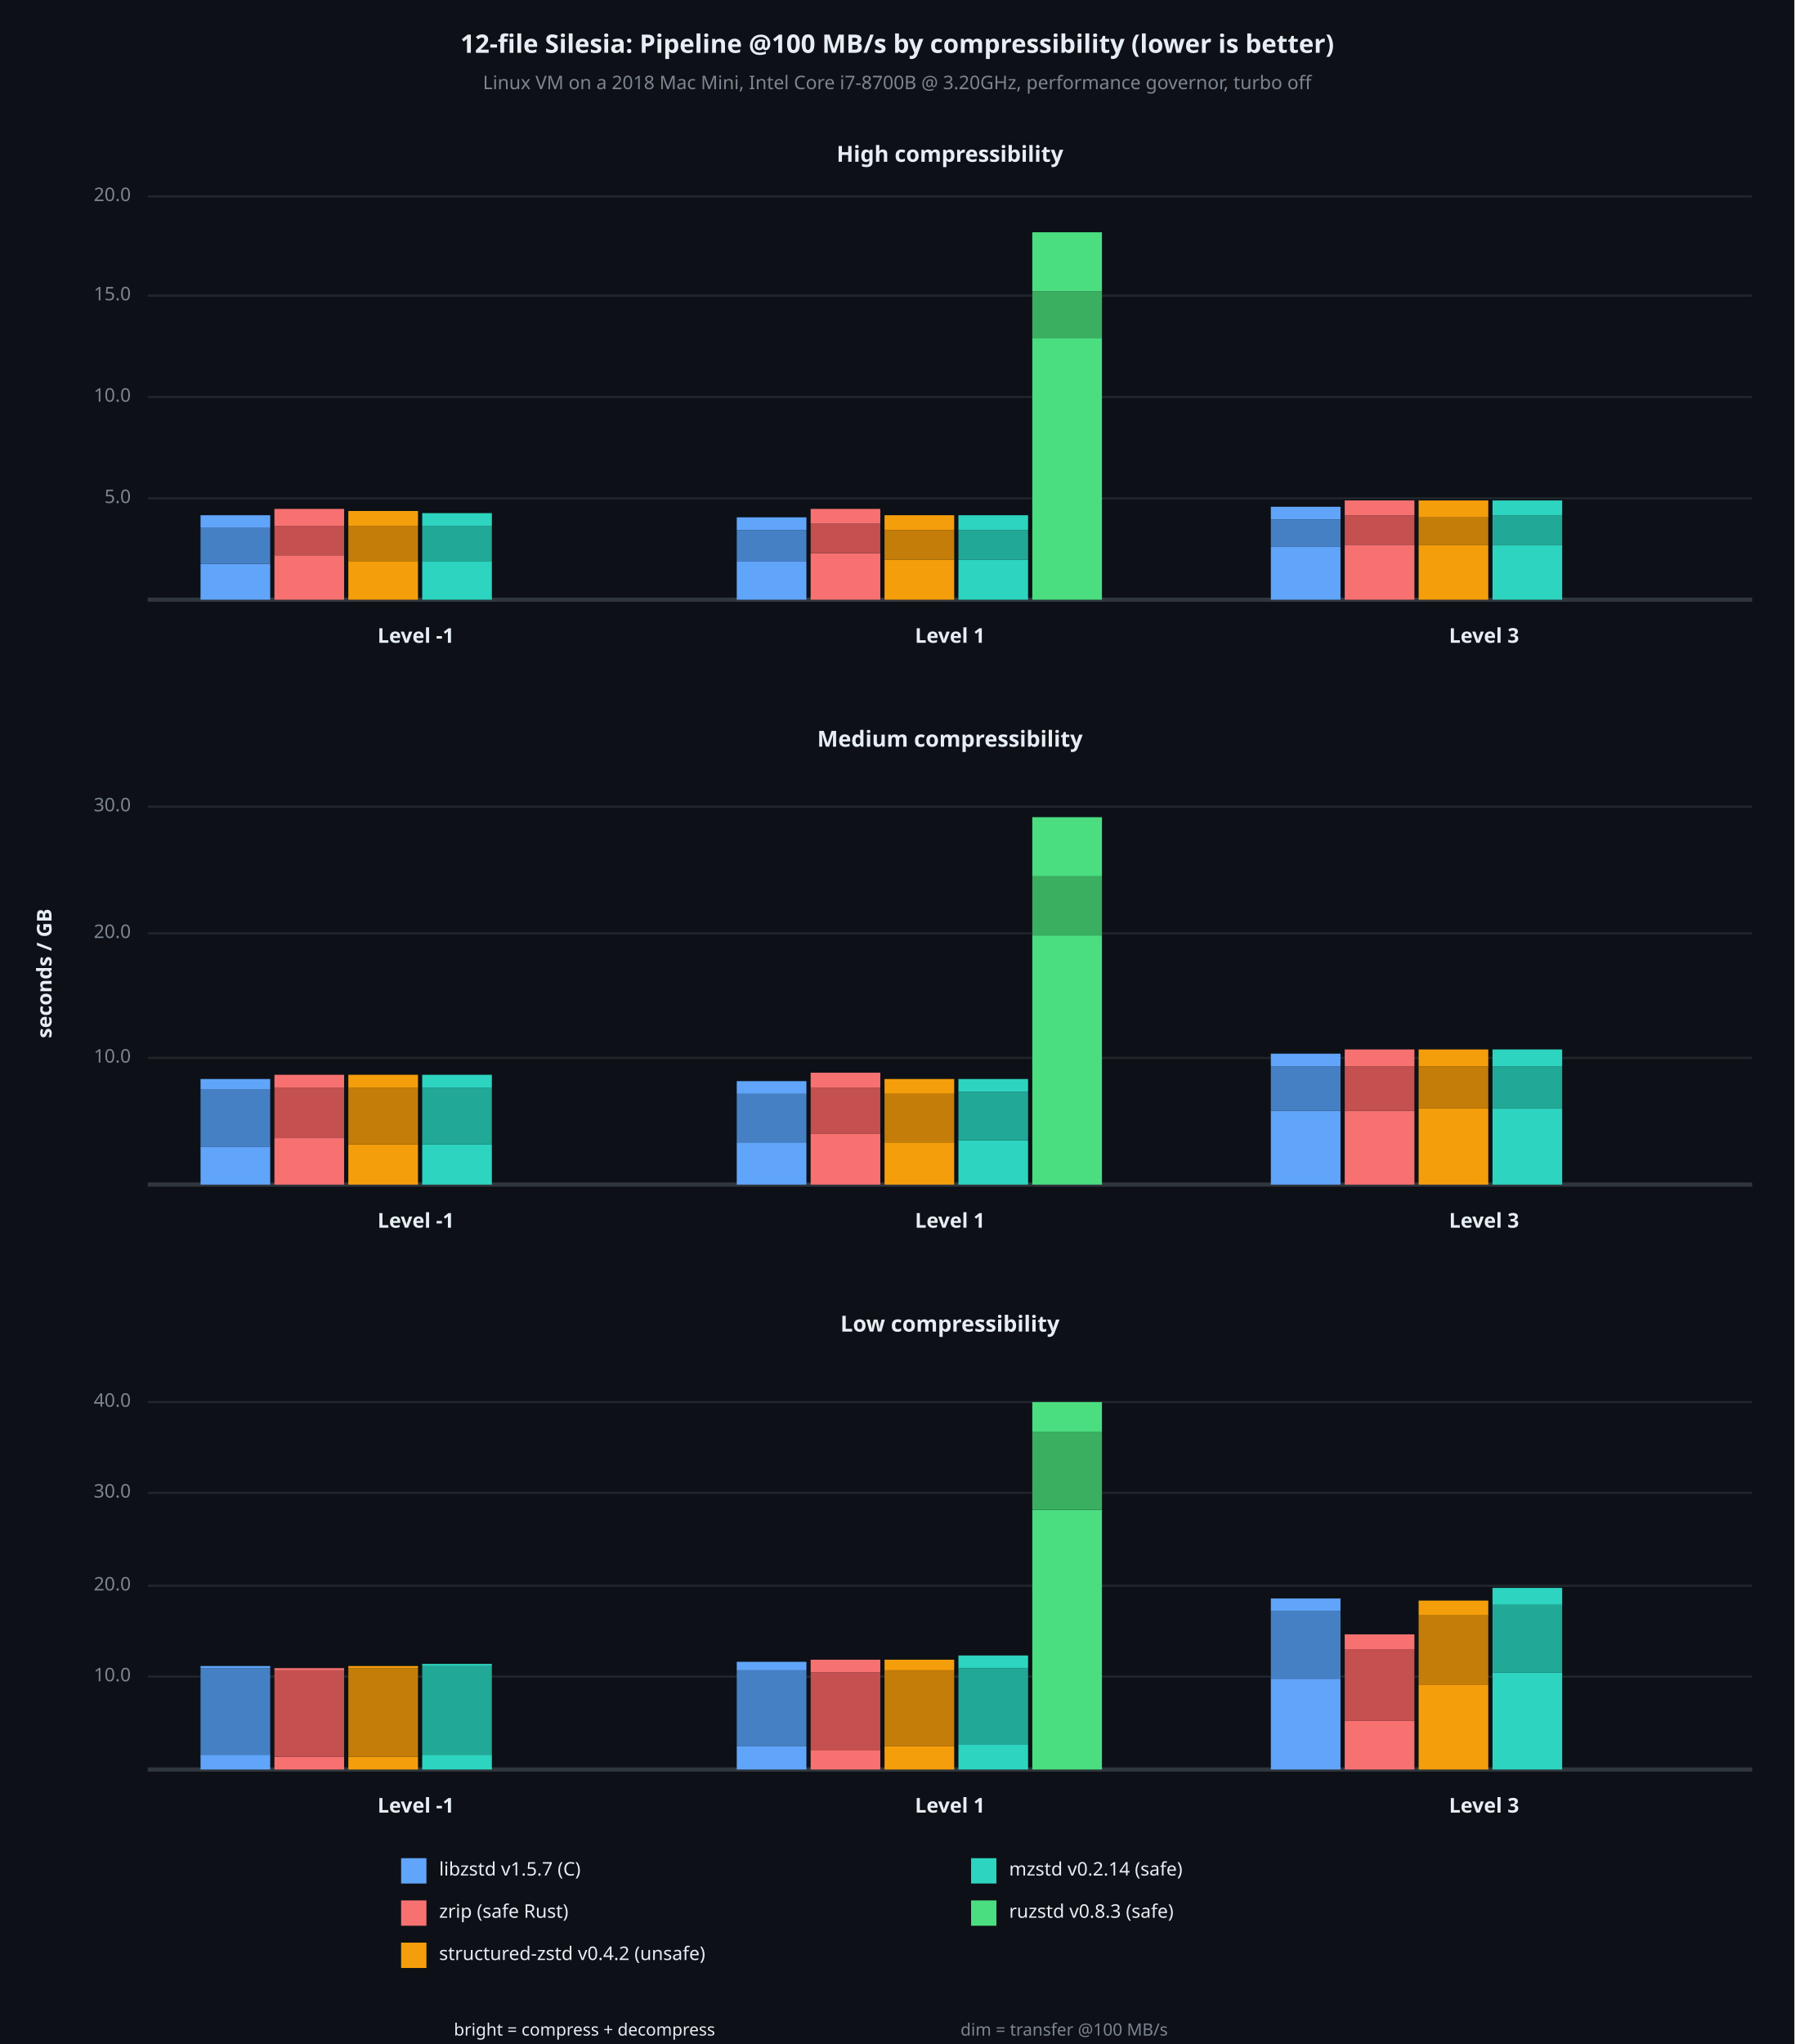
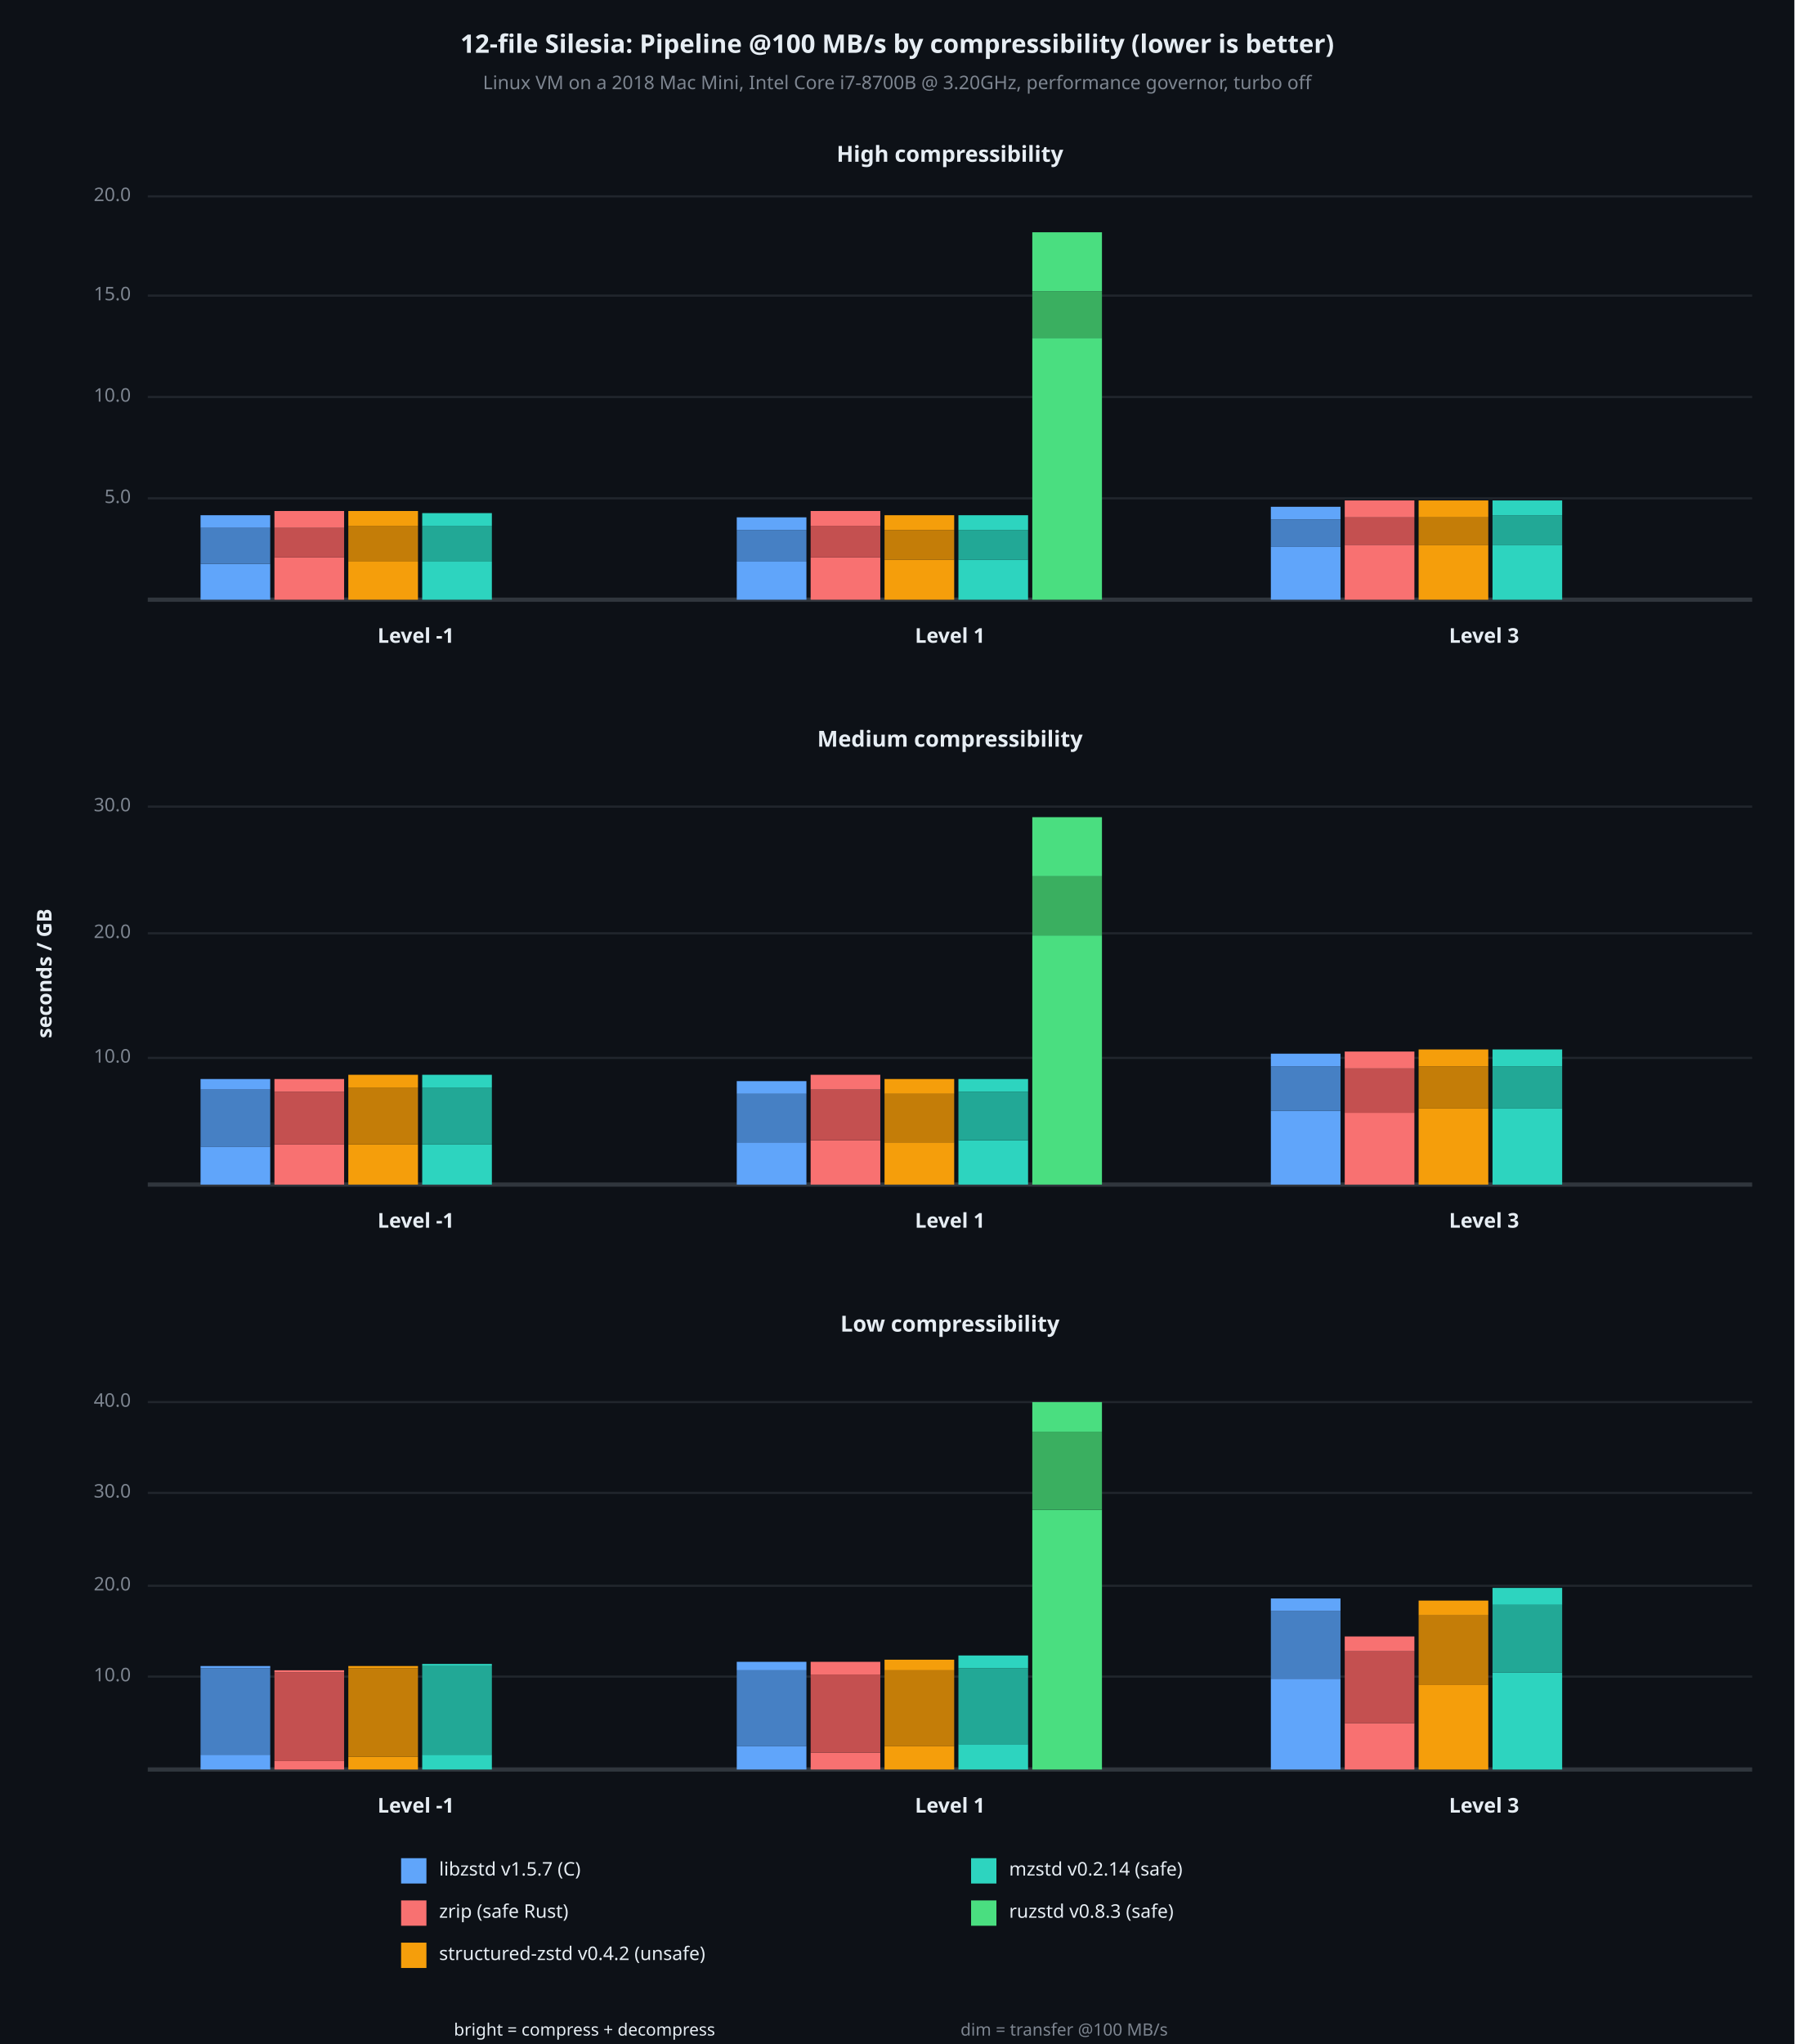
<svg xmlns="http://www.w3.org/2000/svg" viewBox="0 0 850 968" font-family="system-ui, -apple-system, sans-serif">
  <rect x="0" y="0" width="850" height="968" opacity="1" fill="#0D1117" stroke="none" />
  <text x="425" y="22" dy="0.5ex" text-anchor="middle" font-family="sans-serif" font-size="12.097" opacity="1" fill="#E6EDF3" font-weight="bold">
12-file Silesia: Pipeline @100 MB/s by compressibility (lower is better)
</text>
  <text x="425" y="40" dy="0.5ex" text-anchor="middle" font-family="sans-serif" font-size="8.871" opacity="1" fill="#7D8590">
Linux VM on a 2018 Mac Mini, Intel Core i7-8700B @ 3.20GHz, performance governor, turbo off
</text>
  <text x="22" y="461" dy="0.5ex" text-anchor="middle" font-family="sans-serif" font-size="9.677" opacity="1" fill="#E6EDF3" font-weight="bold" transform="rotate(270, 22, 461)">
seconds / GB
</text>
  <text x="450" y="74" dy="0.5ex" text-anchor="middle" font-family="sans-serif" font-size="10.484" opacity="1" fill="#E6EDF3" font-weight="bold">
High compressibility
</text>
  <polyline fill="none" opacity="1" stroke="#21262D" stroke-width="1" points="70,236 830,236 " />
  <text x="62" y="236" dy="0.5ex" text-anchor="end" font-family="sans-serif" font-size="8.871" opacity="1" fill="#7D8590">
5.0
</text>
  <polyline fill="none" opacity="1" stroke="#21262D" stroke-width="1" points="70,188 830,188 " />
  <text x="62" y="188" dy="0.5ex" text-anchor="end" font-family="sans-serif" font-size="8.871" opacity="1" fill="#7D8590">
10.0
</text>
  <polyline fill="none" opacity="1" stroke="#21262D" stroke-width="1" points="70,140 830,140 " />
  <text x="62" y="140" dy="0.5ex" text-anchor="end" font-family="sans-serif" font-size="8.871" opacity="1" fill="#7D8590">
15.0
</text>
  <polyline fill="none" opacity="1" stroke="#21262D" stroke-width="1" points="70,93 830,93 " />
  <text x="62" y="93" dy="0.5ex" text-anchor="end" font-family="sans-serif" font-size="8.871" opacity="1" fill="#7D8590">
20.0
</text>
  <polyline fill="none" opacity="1" stroke="#30363D" stroke-width="2" points="70,284 830,284 " />
  <rect x="95" y="267" width="33" height="17" opacity="1" fill="#60A5FA" stroke="none" />
  <rect x="95" y="250" width="33" height="17" opacity="1" fill="#4680C4" stroke="none" />
  <rect x="95" y="244" width="33" height="6" opacity="1" fill="#60A5FA" stroke="none" />
-   <rect x="130" y="263" width="33" height="21" opacity="1" fill="#F87171" stroke="none" />
-   <rect x="130" y="249" width="33" height="14" opacity="1" fill="#C45050" stroke="none" />
-   <rect x="130" y="241" width="33" height="8" opacity="1" fill="#F87171" stroke="none" />
+   <rect x="130" y="264" width="33" height="20" opacity="1" fill="#F87171" stroke="none" />
+   <rect x="130" y="250" width="33" height="14" opacity="1" fill="#C45050" stroke="none" />
+   <rect x="130" y="242" width="33" height="8" opacity="1" fill="#F87171" stroke="none" />
  <rect x="165" y="266" width="33" height="18" opacity="1" fill="#F59E0B" stroke="none" />
  <rect x="165" y="249" width="33" height="17" opacity="1" fill="#C47D08" stroke="none" />
  <rect x="165" y="242" width="33" height="7" opacity="1" fill="#F59E0B" stroke="none" />
  <rect x="200" y="266" width="33" height="18" opacity="1" fill="#2DD4BF" stroke="none" />
  <rect x="200" y="249" width="33" height="17" opacity="1" fill="#22A896" stroke="none" />
  <rect x="200" y="243" width="33" height="6" opacity="1" fill="#2DD4BF" stroke="none" />
  <text x="197" y="302" dy="0.5ex" text-anchor="middle" font-family="sans-serif" font-size="9.677" opacity="1" fill="#E6EDF3" font-weight="bold">
Level -1
</text>
  <rect x="349" y="266" width="33" height="18" opacity="1" fill="#60A5FA" stroke="none" />
  <rect x="349" y="251" width="33" height="15" opacity="1" fill="#4680C4" stroke="none" />
  <rect x="349" y="245" width="33" height="6" opacity="1" fill="#60A5FA" stroke="none" />
-   <rect x="384" y="262" width="33" height="22" opacity="1" fill="#F87171" stroke="none" />
-   <rect x="384" y="248" width="33" height="14" opacity="1" fill="#C45050" stroke="none" />
-   <rect x="384" y="241" width="33" height="7" opacity="1" fill="#F87171" stroke="none" />
+   <rect x="384" y="264" width="33" height="20" opacity="1" fill="#F87171" stroke="none" />
+   <rect x="384" y="249" width="33" height="15" opacity="1" fill="#C45050" stroke="none" />
+   <rect x="384" y="242" width="33" height="7" opacity="1" fill="#F87171" stroke="none" />
  <rect x="419" y="265" width="33" height="19" opacity="1" fill="#F59E0B" stroke="none" />
  <rect x="419" y="251" width="33" height="14" opacity="1" fill="#C47D08" stroke="none" />
  <rect x="419" y="244" width="33" height="7" opacity="1" fill="#F59E0B" stroke="none" />
  <rect x="454" y="265" width="33" height="19" opacity="1" fill="#2DD4BF" stroke="none" />
  <rect x="454" y="251" width="33" height="14" opacity="1" fill="#22A896" stroke="none" />
  <rect x="454" y="244" width="33" height="7" opacity="1" fill="#2DD4BF" stroke="none" />
  <rect x="489" y="160" width="33" height="124" opacity="1" fill="#4ADE80" stroke="none" />
  <rect x="489" y="138" width="33" height="22" opacity="1" fill="#3AAF60" stroke="none" />
  <rect x="489" y="110" width="33" height="28" opacity="1" fill="#4ADE80" stroke="none" />
  <text x="450" y="302" dy="0.5ex" text-anchor="middle" font-family="sans-serif" font-size="9.677" opacity="1" fill="#E6EDF3" font-weight="bold">
Level 1
</text>
  <rect x="602" y="259" width="33" height="25" opacity="1" fill="#60A5FA" stroke="none" />
  <rect x="602" y="246" width="33" height="13" opacity="1" fill="#4680C4" stroke="none" />
  <rect x="602" y="240" width="33" height="6" opacity="1" fill="#60A5FA" stroke="none" />
  <rect x="637" y="258" width="33" height="26" opacity="1" fill="#F87171" stroke="none" />
-   <rect x="637" y="244" width="33" height="14" opacity="1" fill="#C45050" stroke="none" />
-   <rect x="637" y="237" width="33" height="7" opacity="1" fill="#F87171" stroke="none" />
+   <rect x="637" y="245" width="33" height="13" opacity="1" fill="#C45050" stroke="none" />
+   <rect x="637" y="237" width="33" height="8" opacity="1" fill="#F87171" stroke="none" />
  <rect x="672" y="258" width="33" height="26" opacity="1" fill="#F59E0B" stroke="none" />
  <rect x="672" y="245" width="33" height="13" opacity="1" fill="#C47D08" stroke="none" />
  <rect x="672" y="237" width="33" height="8" opacity="1" fill="#F59E0B" stroke="none" />
  <rect x="707" y="258" width="33" height="26" opacity="1" fill="#2DD4BF" stroke="none" />
  <rect x="707" y="244" width="33" height="14" opacity="1" fill="#22A896" stroke="none" />
  <rect x="707" y="237" width="33" height="7" opacity="1" fill="#2DD4BF" stroke="none" />
  <text x="703" y="302" dy="0.5ex" text-anchor="middle" font-family="sans-serif" font-size="9.677" opacity="1" fill="#E6EDF3" font-weight="bold">
Level 3
</text>
  <text x="450" y="351" dy="0.5ex" text-anchor="middle" font-family="sans-serif" font-size="10.484" opacity="1" fill="#E6EDF3" font-weight="bold">
Medium compressibility
</text>
  <polyline fill="none" opacity="1" stroke="#21262D" stroke-width="1" points="70,501 830,501 " />
  <text x="62" y="501" dy="0.5ex" text-anchor="end" font-family="sans-serif" font-size="8.871" opacity="1" fill="#7D8590">
10.0
</text>
  <polyline fill="none" opacity="1" stroke="#21262D" stroke-width="1" points="70,442 830,442 " />
  <text x="62" y="442" dy="0.5ex" text-anchor="end" font-family="sans-serif" font-size="8.871" opacity="1" fill="#7D8590">
20.0
</text>
  <polyline fill="none" opacity="1" stroke="#21262D" stroke-width="1" points="70,382 830,382 " />
  <text x="62" y="382" dy="0.5ex" text-anchor="end" font-family="sans-serif" font-size="8.871" opacity="1" fill="#7D8590">
30.0
</text>
  <polyline fill="none" opacity="1" stroke="#30363D" stroke-width="2" points="70,561 830,561 " />
  <rect x="95" y="543" width="33" height="18" opacity="1" fill="#60A5FA" stroke="none" />
  <rect x="95" y="516" width="33" height="27" opacity="1" fill="#4680C4" stroke="none" />
  <rect x="95" y="511" width="33" height="5" opacity="1" fill="#60A5FA" stroke="none" />
-   <rect x="130" y="539" width="33" height="22" opacity="1" fill="#F87171" stroke="none" />
-   <rect x="130" y="515" width="33" height="24" opacity="1" fill="#C45050" stroke="none" />
-   <rect x="130" y="509" width="33" height="6" opacity="1" fill="#F87171" stroke="none" />
+   <rect x="130" y="542" width="33" height="19" opacity="1" fill="#F87171" stroke="none" />
+   <rect x="130" y="517" width="33" height="25" opacity="1" fill="#C45050" stroke="none" />
+   <rect x="130" y="511" width="33" height="6" opacity="1" fill="#F87171" stroke="none" />
  <rect x="165" y="542" width="33" height="19" opacity="1" fill="#F59E0B" stroke="none" />
  <rect x="165" y="515" width="33" height="27" opacity="1" fill="#C47D08" stroke="none" />
  <rect x="165" y="509" width="33" height="6" opacity="1" fill="#F59E0B" stroke="none" />
  <rect x="200" y="542" width="33" height="19" opacity="1" fill="#2DD4BF" stroke="none" />
  <rect x="200" y="515" width="33" height="27" opacity="1" fill="#22A896" stroke="none" />
  <rect x="200" y="509" width="33" height="6" opacity="1" fill="#2DD4BF" stroke="none" />
  <text x="197" y="579" dy="0.5ex" text-anchor="middle" font-family="sans-serif" font-size="9.677" opacity="1" fill="#E6EDF3" font-weight="bold">
Level -1
</text>
  <rect x="349" y="541" width="33" height="20" opacity="1" fill="#60A5FA" stroke="none" />
  <rect x="349" y="518" width="33" height="23" opacity="1" fill="#4680C4" stroke="none" />
  <rect x="349" y="512" width="33" height="6" opacity="1" fill="#60A5FA" stroke="none" />
-   <rect x="384" y="537" width="33" height="24" opacity="1" fill="#F87171" stroke="none" />
-   <rect x="384" y="515" width="33" height="22" opacity="1" fill="#C45050" stroke="none" />
-   <rect x="384" y="508" width="33" height="7" opacity="1" fill="#F87171" stroke="none" />
+   <rect x="384" y="540" width="33" height="21" opacity="1" fill="#F87171" stroke="none" />
+   <rect x="384" y="516" width="33" height="24" opacity="1" fill="#C45050" stroke="none" />
+   <rect x="384" y="509" width="33" height="7" opacity="1" fill="#F87171" stroke="none" />
  <rect x="419" y="541" width="33" height="20" opacity="1" fill="#F59E0B" stroke="none" />
  <rect x="419" y="518" width="33" height="23" opacity="1" fill="#C47D08" stroke="none" />
  <rect x="419" y="511" width="33" height="7" opacity="1" fill="#F59E0B" stroke="none" />
  <rect x="454" y="540" width="33" height="21" opacity="1" fill="#2DD4BF" stroke="none" />
  <rect x="454" y="517" width="33" height="23" opacity="1" fill="#22A896" stroke="none" />
  <rect x="454" y="511" width="33" height="6" opacity="1" fill="#2DD4BF" stroke="none" />
  <rect x="489" y="443" width="33" height="118" opacity="1" fill="#4ADE80" stroke="none" />
  <rect x="489" y="415" width="33" height="28" opacity="1" fill="#3AAF60" stroke="none" />
  <rect x="489" y="387" width="33" height="28" opacity="1" fill="#4ADE80" stroke="none" />
  <text x="450" y="579" dy="0.5ex" text-anchor="middle" font-family="sans-serif" font-size="9.677" opacity="1" fill="#E6EDF3" font-weight="bold">
Level 1
</text>
  <rect x="602" y="526" width="33" height="35" opacity="1" fill="#60A5FA" stroke="none" />
  <rect x="602" y="505" width="33" height="21" opacity="1" fill="#4680C4" stroke="none" />
  <rect x="602" y="499" width="33" height="6" opacity="1" fill="#60A5FA" stroke="none" />
-   <rect x="637" y="526" width="33" height="35" opacity="1" fill="#F87171" stroke="none" />
-   <rect x="637" y="505" width="33" height="21" opacity="1" fill="#C45050" stroke="none" />
-   <rect x="637" y="497" width="33" height="8" opacity="1" fill="#F87171" stroke="none" />
+   <rect x="637" y="527" width="33" height="34" opacity="1" fill="#F87171" stroke="none" />
+   <rect x="637" y="506" width="33" height="21" opacity="1" fill="#C45050" stroke="none" />
+   <rect x="637" y="498" width="33" height="8" opacity="1" fill="#F87171" stroke="none" />
  <rect x="672" y="525" width="33" height="36" opacity="1" fill="#F59E0B" stroke="none" />
  <rect x="672" y="505" width="33" height="20" opacity="1" fill="#C47D08" stroke="none" />
  <rect x="672" y="497" width="33" height="8" opacity="1" fill="#F59E0B" stroke="none" />
  <rect x="707" y="525" width="33" height="36" opacity="1" fill="#2DD4BF" stroke="none" />
  <rect x="707" y="505" width="33" height="20" opacity="1" fill="#22A896" stroke="none" />
  <rect x="707" y="497" width="33" height="8" opacity="1" fill="#2DD4BF" stroke="none" />
  <text x="703" y="579" dy="0.5ex" text-anchor="middle" font-family="sans-serif" font-size="9.677" opacity="1" fill="#E6EDF3" font-weight="bold">
Level 3
</text>
  <text x="450" y="628" dy="0.5ex" text-anchor="middle" font-family="sans-serif" font-size="10.484" opacity="1" fill="#E6EDF3" font-weight="bold">
Low compressibility
</text>
  <polyline fill="none" opacity="1" stroke="#21262D" stroke-width="1" points="70,794 830,794 " />
  <text x="62" y="794" dy="0.5ex" text-anchor="end" font-family="sans-serif" font-size="8.871" opacity="1" fill="#7D8590">
10.0
</text>
  <polyline fill="none" opacity="1" stroke="#21262D" stroke-width="1" points="70,751 830,751 " />
  <text x="62" y="751" dy="0.5ex" text-anchor="end" font-family="sans-serif" font-size="8.871" opacity="1" fill="#7D8590">
20.0
</text>
  <polyline fill="none" opacity="1" stroke="#21262D" stroke-width="1" points="70,707 830,707 " />
  <text x="62" y="707" dy="0.5ex" text-anchor="end" font-family="sans-serif" font-size="8.871" opacity="1" fill="#7D8590">
30.0
</text>
  <polyline fill="none" opacity="1" stroke="#21262D" stroke-width="1" points="70,664 830,664 " />
  <text x="62" y="664" dy="0.5ex" text-anchor="end" font-family="sans-serif" font-size="8.871" opacity="1" fill="#7D8590">
40.0
</text>
  <polyline fill="none" opacity="1" stroke="#30363D" stroke-width="2" points="70,838 830,838 " />
  <rect x="95" y="831" width="33" height="7" opacity="1" fill="#60A5FA" stroke="none" />
  <rect x="95" y="790" width="33" height="41" opacity="1" fill="#4680C4" stroke="none" />
  <rect x="95" y="789" width="33" height="1" opacity="1" fill="#60A5FA" stroke="none" />
-   <rect x="130" y="832" width="33" height="6" opacity="1" fill="#F87171" stroke="none" />
-   <rect x="130" y="791" width="33" height="41" opacity="1" fill="#C45050" stroke="none" />
-   <rect x="130" y="790" width="33" height="1" opacity="1" fill="#F87171" stroke="none" />
+   <rect x="130" y="834" width="33" height="4" opacity="1" fill="#F87171" stroke="none" />
+   <rect x="130" y="792" width="33" height="42" opacity="1" fill="#C45050" stroke="none" />
+   <rect x="130" y="791" width="33" height="1" opacity="1" fill="#F87171" stroke="none" />
  <rect x="165" y="832" width="33" height="6" opacity="1" fill="#F59E0B" stroke="none" />
  <rect x="165" y="790" width="33" height="42" opacity="1" fill="#C47D08" stroke="none" />
  <rect x="165" y="789" width="33" height="1" opacity="1" fill="#F59E0B" stroke="none" />
  <rect x="200" y="831" width="33" height="7" opacity="1" fill="#2DD4BF" stroke="none" />
  <rect x="200" y="789" width="33" height="42" opacity="1" fill="#22A896" stroke="none" />
  <rect x="200" y="788" width="33" height="1" opacity="1" fill="#2DD4BF" stroke="none" />
  <text x="197" y="856" dy="0.5ex" text-anchor="middle" font-family="sans-serif" font-size="9.677" opacity="1" fill="#E6EDF3" font-weight="bold">
Level -1
</text>
  <rect x="349" y="827" width="33" height="11" opacity="1" fill="#60A5FA" stroke="none" />
  <rect x="349" y="791" width="33" height="36" opacity="1" fill="#4680C4" stroke="none" />
  <rect x="349" y="787" width="33" height="4" opacity="1" fill="#60A5FA" stroke="none" />
-   <rect x="384" y="829" width="33" height="9" opacity="1" fill="#F87171" stroke="none" />
-   <rect x="384" y="792" width="33" height="37" opacity="1" fill="#C45050" stroke="none" />
-   <rect x="384" y="786" width="33" height="6" opacity="1" fill="#F87171" stroke="none" />
+   <rect x="384" y="830" width="33" height="8" opacity="1" fill="#F87171" stroke="none" />
+   <rect x="384" y="793" width="33" height="37" opacity="1" fill="#C45050" stroke="none" />
+   <rect x="384" y="787" width="33" height="6" opacity="1" fill="#F87171" stroke="none" />
  <rect x="419" y="827" width="33" height="11" opacity="1" fill="#F59E0B" stroke="none" />
  <rect x="419" y="791" width="33" height="36" opacity="1" fill="#C47D08" stroke="none" />
  <rect x="419" y="786" width="33" height="5" opacity="1" fill="#F59E0B" stroke="none" />
  <rect x="454" y="826" width="33" height="12" opacity="1" fill="#2DD4BF" stroke="none" />
  <rect x="454" y="790" width="33" height="36" opacity="1" fill="#22A896" stroke="none" />
  <rect x="454" y="784" width="33" height="6" opacity="1" fill="#2DD4BF" stroke="none" />
  <rect x="489" y="715" width="33" height="123" opacity="1" fill="#4ADE80" stroke="none" />
  <rect x="489" y="678" width="33" height="37" opacity="1" fill="#3AAF60" stroke="none" />
  <rect x="489" y="664" width="33" height="14" opacity="1" fill="#4ADE80" stroke="none" />
  <text x="450" y="856" dy="0.5ex" text-anchor="middle" font-family="sans-serif" font-size="9.677" opacity="1" fill="#E6EDF3" font-weight="bold">
Level 1
</text>
  <rect x="602" y="795" width="33" height="43" opacity="1" fill="#60A5FA" stroke="none" />
  <rect x="602" y="763" width="33" height="32" opacity="1" fill="#4680C4" stroke="none" />
  <rect x="602" y="757" width="33" height="6" opacity="1" fill="#60A5FA" stroke="none" />
-   <rect x="637" y="815" width="33" height="23" opacity="1" fill="#F87171" stroke="none" />
-   <rect x="637" y="781" width="33" height="34" opacity="1" fill="#C45050" stroke="none" />
-   <rect x="637" y="774" width="33" height="7" opacity="1" fill="#F87171" stroke="none" />
+   <rect x="637" y="816" width="33" height="22" opacity="1" fill="#F87171" stroke="none" />
+   <rect x="637" y="782" width="33" height="34" opacity="1" fill="#C45050" stroke="none" />
+   <rect x="637" y="775" width="33" height="7" opacity="1" fill="#F87171" stroke="none" />
  <rect x="672" y="798" width="33" height="40" opacity="1" fill="#F59E0B" stroke="none" />
  <rect x="672" y="765" width="33" height="33" opacity="1" fill="#C47D08" stroke="none" />
  <rect x="672" y="758" width="33" height="7" opacity="1" fill="#F59E0B" stroke="none" />
  <rect x="707" y="792" width="33" height="46" opacity="1" fill="#2DD4BF" stroke="none" />
  <rect x="707" y="760" width="33" height="32" opacity="1" fill="#22A896" stroke="none" />
  <rect x="707" y="752" width="33" height="8" opacity="1" fill="#2DD4BF" stroke="none" />
  <text x="703" y="856" dy="0.5ex" text-anchor="middle" font-family="sans-serif" font-size="9.677" opacity="1" fill="#E6EDF3" font-weight="bold">
Level 3
</text>
  <rect x="190" y="880" width="12" height="12" opacity="1" fill="#60A5FA" stroke="none" />
  <text x="208" y="886" dy="0.5ex" text-anchor="start" font-family="sans-serif" font-size="8.871" opacity="1" fill="#E6EDF3">
libzstd v1.5.7 (C)
</text>
  <rect x="190" y="900" width="12" height="12" opacity="1" fill="#F87171" stroke="none" />
  <text x="208" y="906" dy="0.5ex" text-anchor="start" font-family="sans-serif" font-size="8.871" opacity="1" fill="#E6EDF3">
zrip (safe Rust)
</text>
  <rect x="190" y="920" width="12" height="12" opacity="1" fill="#F59E0B" stroke="none" />
  <text x="208" y="926" dy="0.5ex" text-anchor="start" font-family="sans-serif" font-size="8.871" opacity="1" fill="#E6EDF3">
structured-zstd v0.4.2 (unsafe)
</text>
  <rect x="460" y="880" width="12" height="12" opacity="1" fill="#2DD4BF" stroke="none" />
  <text x="478" y="886" dy="0.5ex" text-anchor="start" font-family="sans-serif" font-size="8.871" opacity="1" fill="#E6EDF3">
mzstd v0.2.14 (safe)
</text>
  <rect x="460" y="900" width="12" height="12" opacity="1" fill="#4ADE80" stroke="none" />
  <text x="478" y="906" dy="0.5ex" text-anchor="start" font-family="sans-serif" font-size="8.871" opacity="1" fill="#E6EDF3">
ruzstd v0.8.3 (safe)
</text>
  <text x="215" y="962" dy="0.5ex" text-anchor="start" font-family="sans-serif" font-size="8.065" opacity="1" fill="#E6EDF3">
bright = compress + decompress
</text>
  <text x="455" y="962" dy="0.5ex" text-anchor="start" font-family="sans-serif" font-size="8.065" opacity="1" fill="#7D8590">
dim = transfer @100 MB/s
</text>
</svg>
